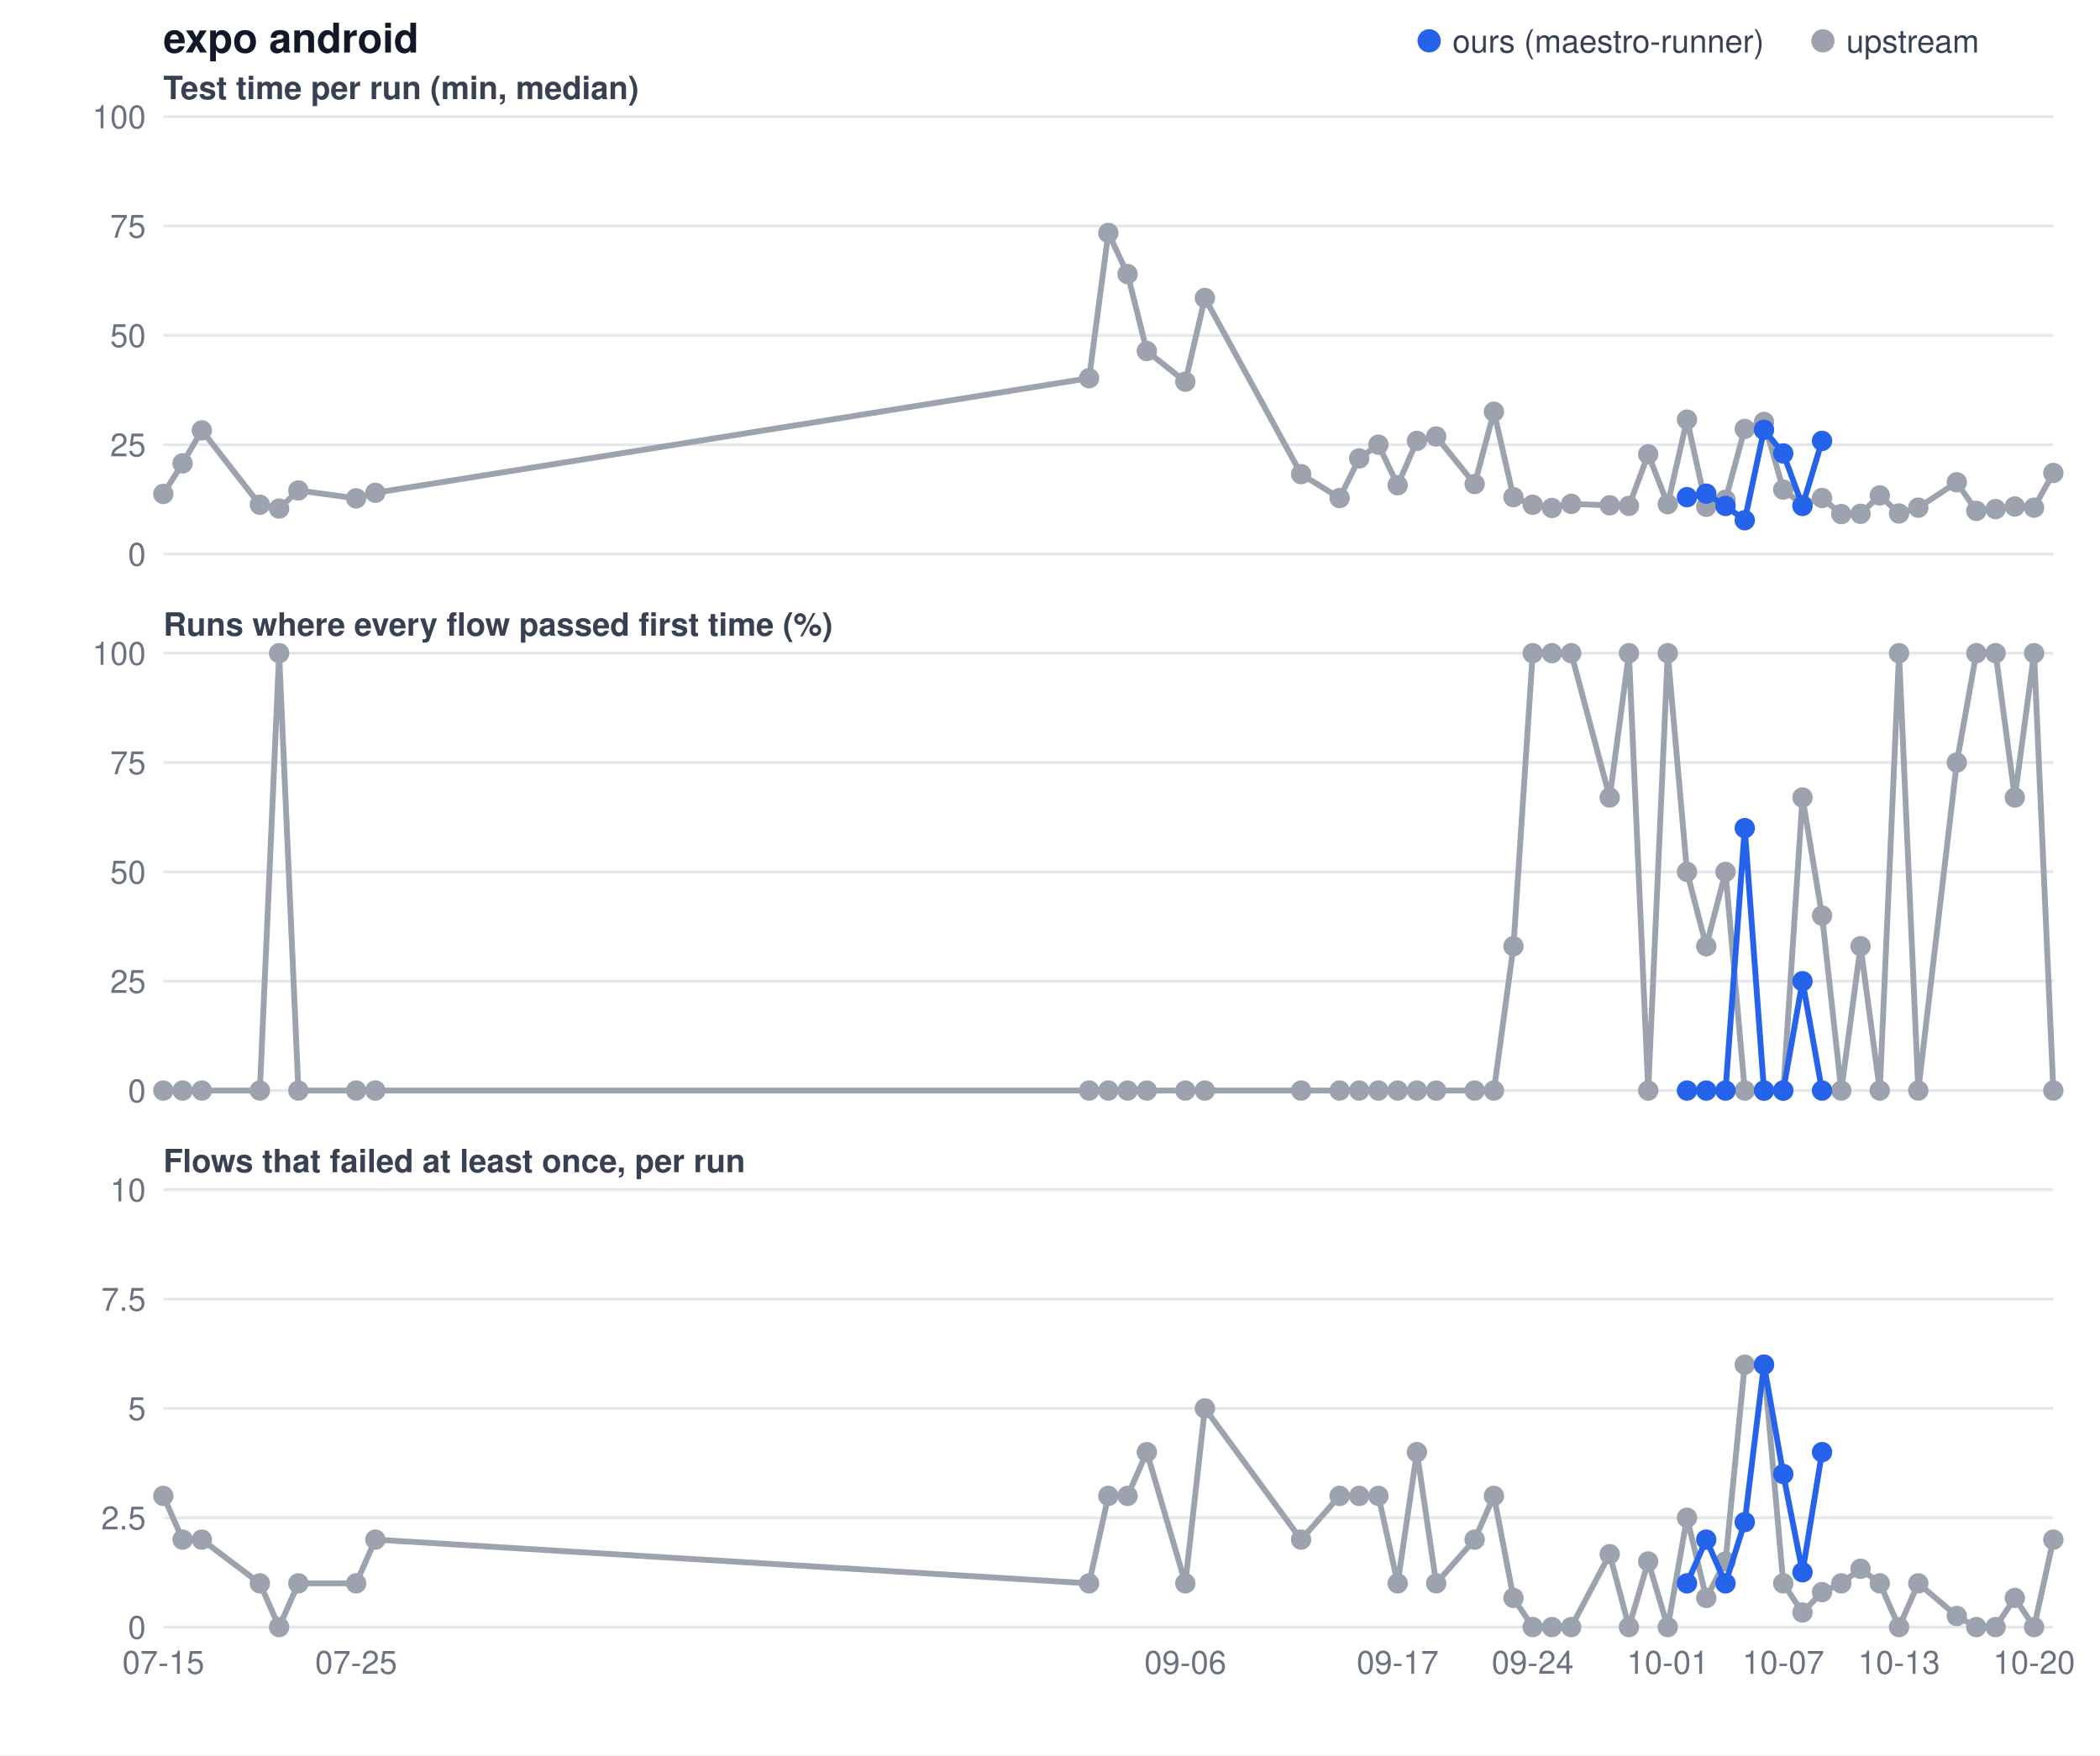
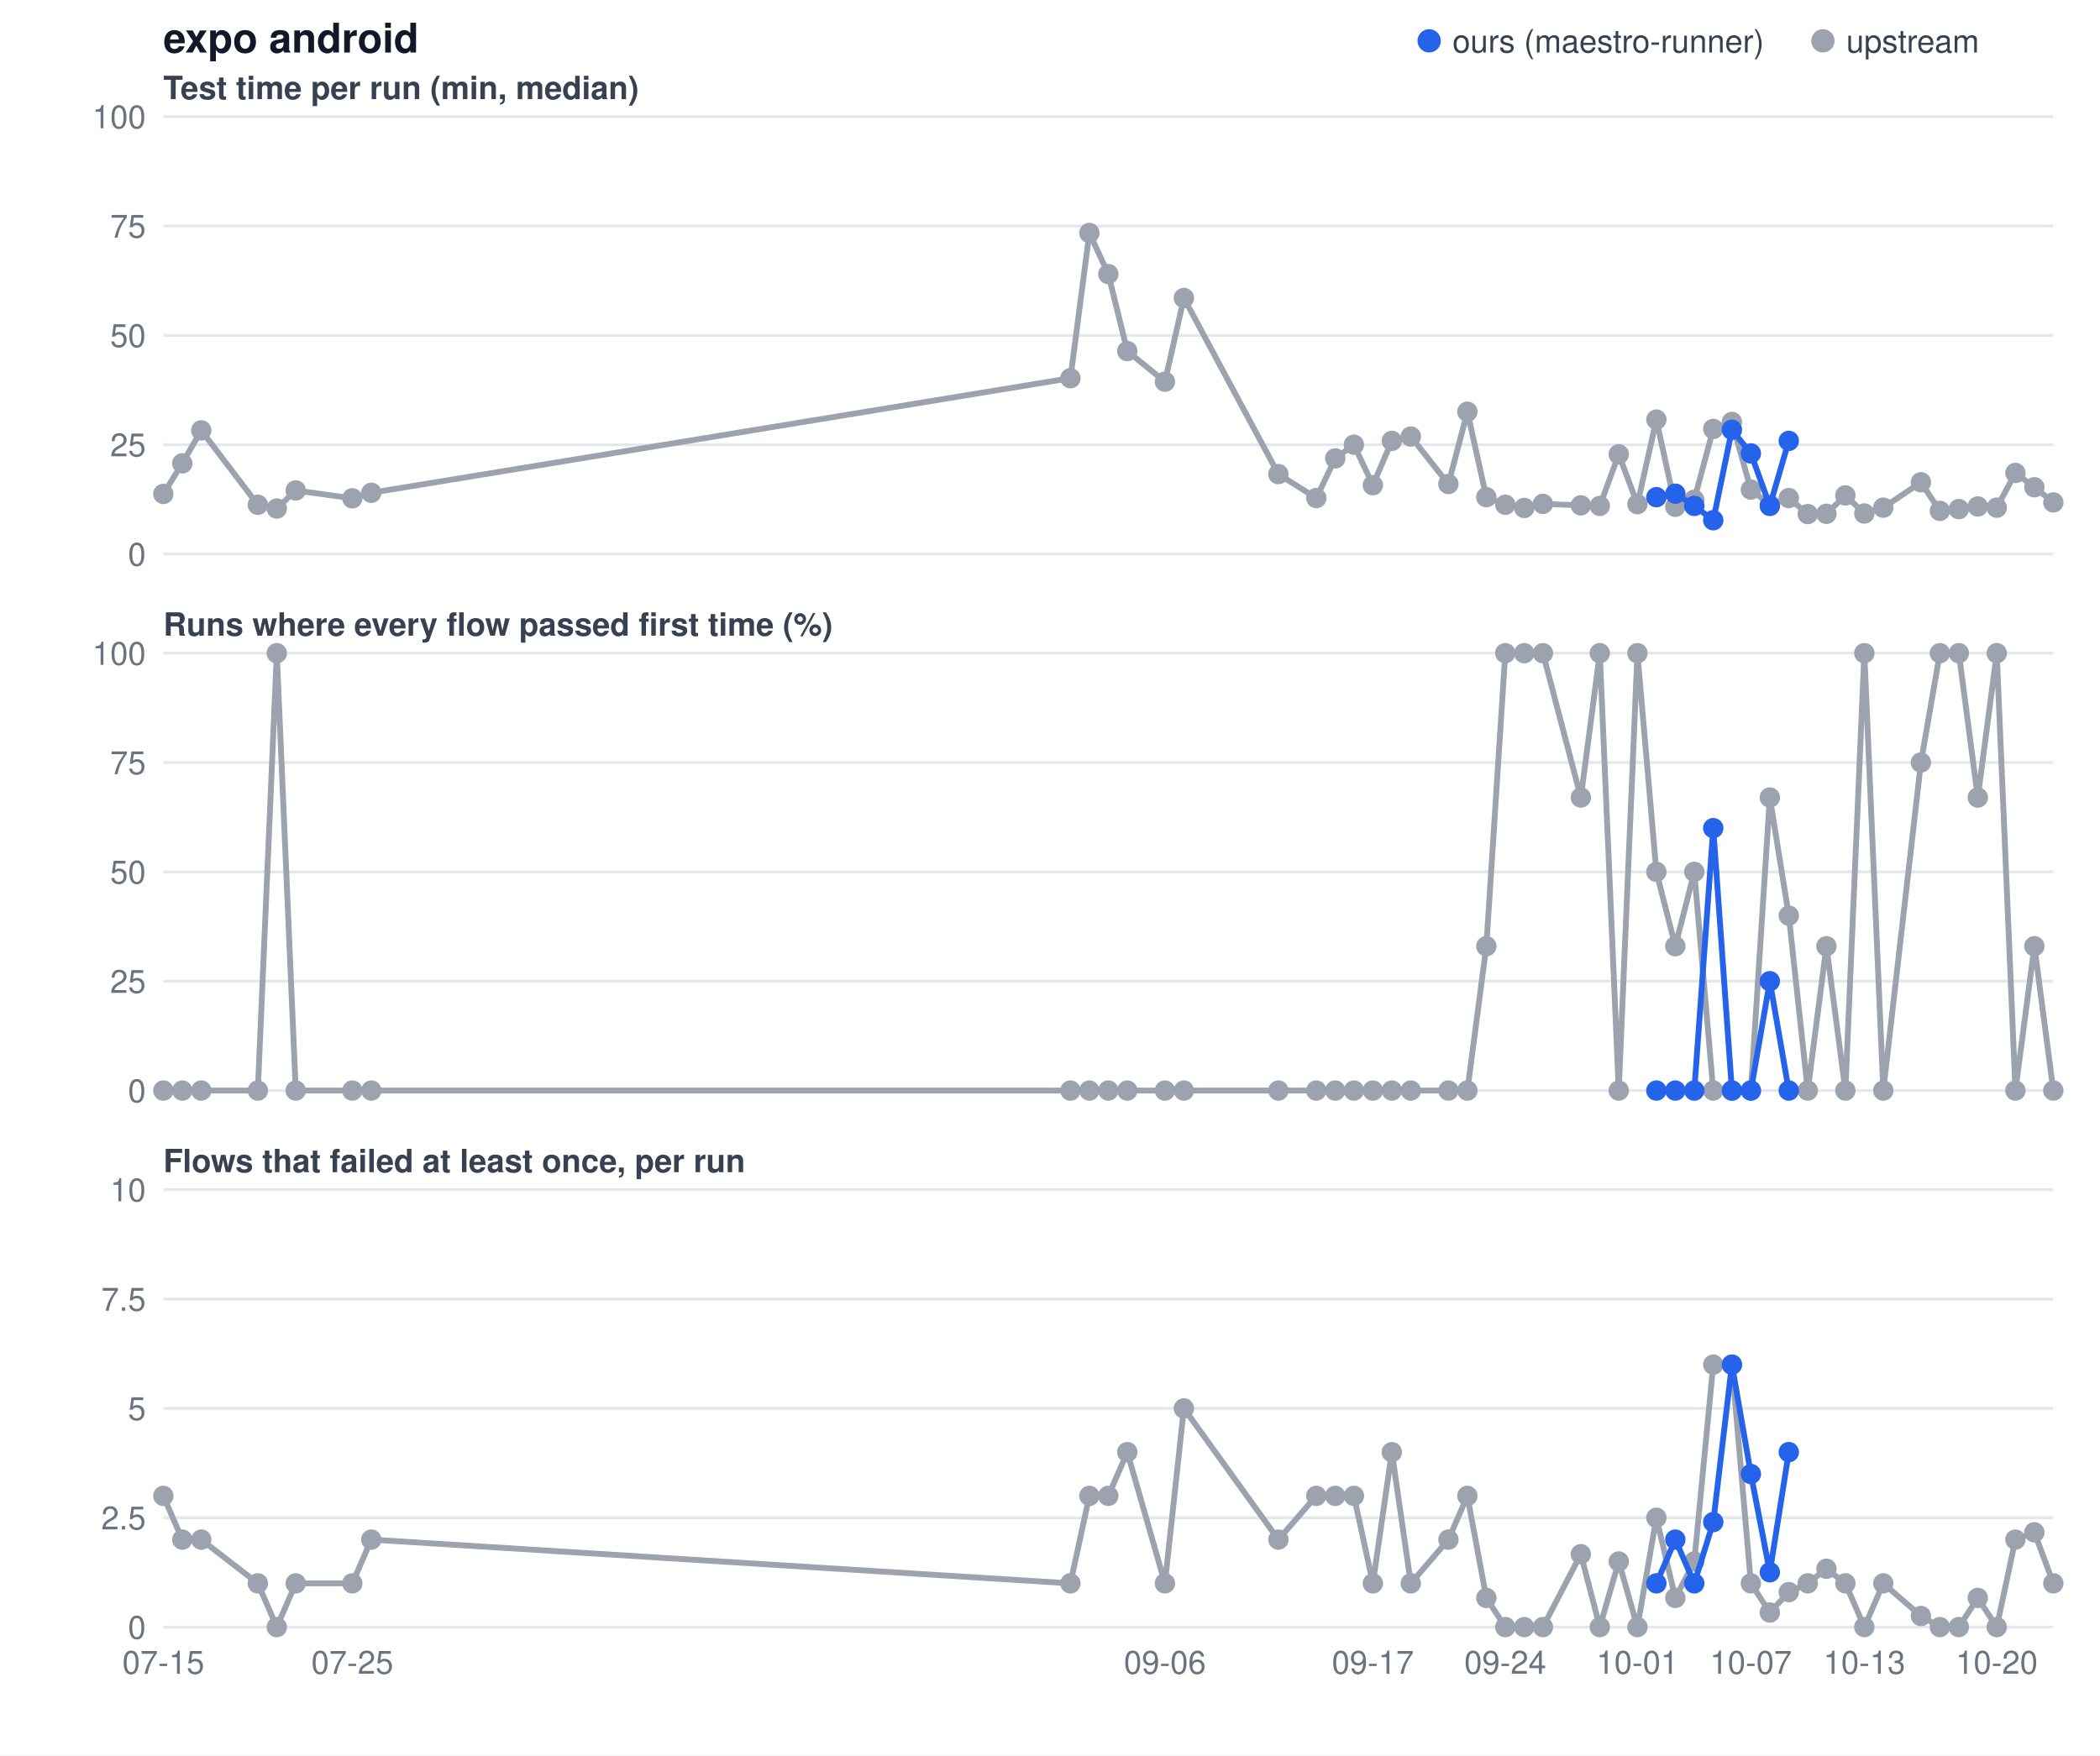
<svg xmlns="http://www.w3.org/2000/svg" width="720" height="602" font-family="-apple-system,Segoe UI,Helvetica,Arial,sans-serif" font-size="11">
  <rect width="100%" height="100%" fill="#ffffff" />
  <text x="56" y="18" font-size="14" font-weight="600" fill="#111827">expo android</text>
  <circle cx="490" cy="14" r="4" fill="#2563eb" />
  <text x="498" y="18" fill="#374151">ours (maestro-runner)</text>
  <circle cx="625" cy="14" r="4" fill="#9ca3af" />
  <text x="633" y="18" fill="#374151">upstream</text>
  <text x="56" y="34" fill="#374151" font-weight="600">Test time per run (min, median)</text>
  <line x1="56" x2="704" y1="190.0" y2="190.0" stroke="#e5e7eb" />
  <text x="50" y="194.0" text-anchor="end" fill="#6b7280">0</text>
  <line x1="56" x2="704" y1="152.5" y2="152.5" stroke="#e5e7eb" />
  <text x="50" y="156.5" text-anchor="end" fill="#6b7280">25</text>
  <line x1="56" x2="704" y1="115.0" y2="115.0" stroke="#e5e7eb" />
  <text x="50" y="119.0" text-anchor="end" fill="#6b7280">50</text>
  <line x1="56" x2="704" y1="77.5" y2="77.5" stroke="#e5e7eb" />
  <text x="50" y="81.5" text-anchor="end" fill="#6b7280">75</text>
  <line x1="56" x2="704" y1="40.0" y2="40.0" stroke="#e5e7eb" />
  <text x="50" y="44.0" text-anchor="end" fill="#6b7280">100</text>
-   <polyline fill="none" stroke="#9ca3af" stroke-width="2" points="56.0,169.4 62.6,158.9 69.2,147.6 89.1,173.1 95.7,174.4 102.3,168.2 122.1,170.9 128.7,169.0 373.4,129.7 380.0,79.9 386.6,94.0 393.2,120.4 406.4,130.9 413.1,102.2 446.1,162.6 459.3,170.8 466.0,157.2 472.6,152.5 479.2,166.4 485.8,151.2 492.4,149.7 505.6,166.0 512.2,141.2 518.9,170.5 525.5,173.1 532.1,174.2 538.7,172.8 551.9,173.3 558.5,173.5 565.1,155.8 571.8,172.9 578.4,143.9 585.0,173.8 591.6,171.4 598.2,147.1 604.8,144.7 611.4,167.9 618.0,173.1 624.7,170.8 631.3,176.3 637.9,176.2 644.5,169.9 651.1,176.1 657.7,174.1 670.9,165.4 677.6,175.2 684.2,174.6 690.8,173.7 697.4,174.1 704.0,162.2" />
+   <polyline fill="none" stroke="#9ca3af" stroke-width="2" points="56.0,169.4 62.5,158.9 69.0,147.6 88.4,173.1 94.9,174.4 101.4,168.2 120.8,170.9 127.3,169.0 367.0,129.7 373.5,79.9 380.0,94.0 386.5,120.4 399.4,130.9 405.9,102.2 438.3,162.6 451.3,170.8 457.8,157.2 464.2,152.5 470.7,166.4 477.2,151.2 483.7,149.7 496.6,166.0 503.1,141.2 509.6,170.5 516.1,173.1 522.6,174.2 529.0,172.8 542.0,173.3 548.5,173.5 555.0,155.8 561.4,172.9 567.9,143.9 574.4,173.8 580.9,171.4 587.4,147.1 593.8,144.7 600.3,167.9 606.8,173.1 613.3,170.8 619.8,176.3 626.2,176.2 632.7,169.9 639.2,176.1 645.7,174.1 658.6,165.4 665.1,175.2 671.6,174.6 678.1,173.7 684.6,174.1 691.0,162.2 697.5,167.1 704.0,172.3" />
  <circle cx="56.0" cy="169.4" r="3.5" fill="#9ca3af" />
-   <circle cx="62.6" cy="158.9" r="3.5" fill="#9ca3af" />
-   <circle cx="69.2" cy="147.6" r="3.5" fill="#9ca3af" />
-   <circle cx="89.1" cy="173.1" r="3.5" fill="#9ca3af" />
-   <circle cx="95.7" cy="174.4" r="3.5" fill="#9ca3af" />
-   <circle cx="102.3" cy="168.2" r="3.5" fill="#9ca3af" />
-   <circle cx="122.1" cy="170.9" r="3.5" fill="#9ca3af" />
-   <circle cx="128.7" cy="169.0" r="3.5" fill="#9ca3af" />
-   <circle cx="373.4" cy="129.7" r="3.5" fill="#9ca3af" />
-   <circle cx="380.0" cy="79.9" r="3.5" fill="#9ca3af" />
-   <circle cx="386.6" cy="94.0" r="3.5" fill="#9ca3af" />
-   <circle cx="393.2" cy="120.4" r="3.5" fill="#9ca3af" />
-   <circle cx="406.4" cy="130.9" r="3.5" fill="#9ca3af" />
-   <circle cx="413.1" cy="102.2" r="3.5" fill="#9ca3af" />
-   <circle cx="446.1" cy="162.6" r="3.5" fill="#9ca3af" />
-   <circle cx="459.3" cy="170.8" r="3.5" fill="#9ca3af" />
-   <circle cx="466.0" cy="157.2" r="3.5" fill="#9ca3af" />
-   <circle cx="472.6" cy="152.5" r="3.5" fill="#9ca3af" />
-   <circle cx="479.2" cy="166.4" r="3.5" fill="#9ca3af" />
-   <circle cx="485.8" cy="151.2" r="3.5" fill="#9ca3af" />
-   <circle cx="492.4" cy="149.7" r="3.5" fill="#9ca3af" />
-   <circle cx="505.6" cy="166.0" r="3.5" fill="#9ca3af" />
-   <circle cx="512.2" cy="141.2" r="3.5" fill="#9ca3af" />
-   <circle cx="518.9" cy="170.5" r="3.5" fill="#9ca3af" />
-   <circle cx="525.5" cy="173.1" r="3.5" fill="#9ca3af" />
-   <circle cx="532.1" cy="174.2" r="3.5" fill="#9ca3af" />
-   <circle cx="538.7" cy="172.8" r="3.5" fill="#9ca3af" />
-   <circle cx="551.9" cy="173.3" r="3.5" fill="#9ca3af" />
-   <circle cx="558.5" cy="173.5" r="3.5" fill="#9ca3af" />
-   <circle cx="565.1" cy="155.8" r="3.5" fill="#9ca3af" />
-   <circle cx="571.8" cy="172.9" r="3.5" fill="#9ca3af" />
-   <circle cx="578.4" cy="143.9" r="3.5" fill="#9ca3af" />
-   <circle cx="585.0" cy="173.8" r="3.5" fill="#9ca3af" />
-   <circle cx="591.6" cy="171.4" r="3.5" fill="#9ca3af" />
-   <circle cx="598.2" cy="147.1" r="3.5" fill="#9ca3af" />
-   <circle cx="604.8" cy="144.7" r="3.5" fill="#9ca3af" />
-   <circle cx="611.4" cy="167.9" r="3.5" fill="#9ca3af" />
-   <circle cx="618.0" cy="173.1" r="3.5" fill="#9ca3af" />
-   <circle cx="624.7" cy="170.8" r="3.5" fill="#9ca3af" />
-   <circle cx="631.3" cy="176.3" r="3.5" fill="#9ca3af" />
-   <circle cx="637.9" cy="176.2" r="3.5" fill="#9ca3af" />
-   <circle cx="644.5" cy="169.9" r="3.5" fill="#9ca3af" />
-   <circle cx="651.1" cy="176.1" r="3.5" fill="#9ca3af" />
-   <circle cx="657.7" cy="174.1" r="3.5" fill="#9ca3af" />
-   <circle cx="670.9" cy="165.4" r="3.5" fill="#9ca3af" />
-   <circle cx="677.6" cy="175.2" r="3.5" fill="#9ca3af" />
-   <circle cx="684.2" cy="174.6" r="3.5" fill="#9ca3af" />
-   <circle cx="690.8" cy="173.7" r="3.5" fill="#9ca3af" />
-   <circle cx="697.4" cy="174.1" r="3.5" fill="#9ca3af" />
-   <circle cx="704.0" cy="162.2" r="3.5" fill="#9ca3af" />
-   <polyline fill="none" stroke="#2563eb" stroke-width="2" points="578.4,170.5 585.0,169.3 591.6,173.5 598.2,178.4 604.8,147.4 611.4,155.5 618.0,173.5 624.7,151.2" />
-   <circle cx="578.4" cy="170.5" r="3.5" fill="#2563eb" />
-   <circle cx="585.0" cy="169.3" r="3.5" fill="#2563eb" />
-   <circle cx="591.6" cy="173.5" r="3.5" fill="#2563eb" />
-   <circle cx="598.2" cy="178.4" r="3.5" fill="#2563eb" />
-   <circle cx="604.8" cy="147.4" r="3.5" fill="#2563eb" />
-   <circle cx="611.4" cy="155.5" r="3.5" fill="#2563eb" />
-   <circle cx="618.0" cy="173.5" r="3.5" fill="#2563eb" />
-   <circle cx="624.7" cy="151.2" r="3.5" fill="#2563eb" />
+   <circle cx="62.5" cy="158.9" r="3.5" fill="#9ca3af" />
+   <circle cx="69.0" cy="147.6" r="3.5" fill="#9ca3af" />
+   <circle cx="88.4" cy="173.1" r="3.5" fill="#9ca3af" />
+   <circle cx="94.9" cy="174.4" r="3.5" fill="#9ca3af" />
+   <circle cx="101.4" cy="168.2" r="3.5" fill="#9ca3af" />
+   <circle cx="120.8" cy="170.9" r="3.5" fill="#9ca3af" />
+   <circle cx="127.3" cy="169.0" r="3.5" fill="#9ca3af" />
+   <circle cx="367.0" cy="129.7" r="3.5" fill="#9ca3af" />
+   <circle cx="373.5" cy="79.9" r="3.5" fill="#9ca3af" />
+   <circle cx="380.0" cy="94.0" r="3.5" fill="#9ca3af" />
+   <circle cx="386.5" cy="120.4" r="3.5" fill="#9ca3af" />
+   <circle cx="399.4" cy="130.9" r="3.5" fill="#9ca3af" />
+   <circle cx="405.9" cy="102.2" r="3.5" fill="#9ca3af" />
+   <circle cx="438.3" cy="162.6" r="3.5" fill="#9ca3af" />
+   <circle cx="451.3" cy="170.8" r="3.5" fill="#9ca3af" />
+   <circle cx="457.8" cy="157.2" r="3.5" fill="#9ca3af" />
+   <circle cx="464.2" cy="152.5" r="3.5" fill="#9ca3af" />
+   <circle cx="470.7" cy="166.4" r="3.5" fill="#9ca3af" />
+   <circle cx="477.2" cy="151.2" r="3.5" fill="#9ca3af" />
+   <circle cx="483.7" cy="149.7" r="3.5" fill="#9ca3af" />
+   <circle cx="496.6" cy="166.0" r="3.5" fill="#9ca3af" />
+   <circle cx="503.1" cy="141.2" r="3.5" fill="#9ca3af" />
+   <circle cx="509.6" cy="170.5" r="3.5" fill="#9ca3af" />
+   <circle cx="516.1" cy="173.1" r="3.5" fill="#9ca3af" />
+   <circle cx="522.6" cy="174.2" r="3.5" fill="#9ca3af" />
+   <circle cx="529.0" cy="172.8" r="3.5" fill="#9ca3af" />
+   <circle cx="542.0" cy="173.3" r="3.5" fill="#9ca3af" />
+   <circle cx="548.5" cy="173.5" r="3.5" fill="#9ca3af" />
+   <circle cx="555.0" cy="155.8" r="3.5" fill="#9ca3af" />
+   <circle cx="561.4" cy="172.9" r="3.5" fill="#9ca3af" />
+   <circle cx="567.9" cy="143.9" r="3.5" fill="#9ca3af" />
+   <circle cx="574.4" cy="173.8" r="3.5" fill="#9ca3af" />
+   <circle cx="580.9" cy="171.4" r="3.5" fill="#9ca3af" />
+   <circle cx="587.4" cy="147.1" r="3.5" fill="#9ca3af" />
+   <circle cx="593.8" cy="144.7" r="3.5" fill="#9ca3af" />
+   <circle cx="600.3" cy="167.9" r="3.5" fill="#9ca3af" />
+   <circle cx="606.8" cy="173.1" r="3.5" fill="#9ca3af" />
+   <circle cx="613.3" cy="170.8" r="3.5" fill="#9ca3af" />
+   <circle cx="619.8" cy="176.3" r="3.5" fill="#9ca3af" />
+   <circle cx="626.2" cy="176.2" r="3.5" fill="#9ca3af" />
+   <circle cx="632.7" cy="169.9" r="3.5" fill="#9ca3af" />
+   <circle cx="639.2" cy="176.1" r="3.5" fill="#9ca3af" />
+   <circle cx="645.7" cy="174.1" r="3.5" fill="#9ca3af" />
+   <circle cx="658.6" cy="165.4" r="3.5" fill="#9ca3af" />
+   <circle cx="665.1" cy="175.2" r="3.5" fill="#9ca3af" />
+   <circle cx="671.6" cy="174.6" r="3.5" fill="#9ca3af" />
+   <circle cx="678.1" cy="173.7" r="3.5" fill="#9ca3af" />
+   <circle cx="684.6" cy="174.1" r="3.5" fill="#9ca3af" />
+   <circle cx="691.0" cy="162.2" r="3.5" fill="#9ca3af" />
+   <circle cx="697.5" cy="167.1" r="3.5" fill="#9ca3af" />
+   <circle cx="704.0" cy="172.3" r="3.5" fill="#9ca3af" />
+   <polyline fill="none" stroke="#2563eb" stroke-width="2" points="567.9,170.5 574.4,169.3 580.9,173.5 587.4,178.4 593.8,147.4 600.3,155.5 606.8,173.5 613.3,151.2" />
+   <circle cx="567.9" cy="170.5" r="3.5" fill="#2563eb" />
+   <circle cx="574.4" cy="169.3" r="3.5" fill="#2563eb" />
+   <circle cx="580.9" cy="173.5" r="3.5" fill="#2563eb" />
+   <circle cx="587.4" cy="178.4" r="3.5" fill="#2563eb" />
+   <circle cx="593.8" cy="147.4" r="3.5" fill="#2563eb" />
+   <circle cx="600.3" cy="155.5" r="3.5" fill="#2563eb" />
+   <circle cx="606.8" cy="173.5" r="3.5" fill="#2563eb" />
+   <circle cx="613.3" cy="151.2" r="3.5" fill="#2563eb" />
  <text x="56" y="218" fill="#374151" font-weight="600">Runs where every flow passed first time (%)</text>
  <line x1="56" x2="704" y1="374.0" y2="374.0" stroke="#e5e7eb" />
  <text x="50" y="378.0" text-anchor="end" fill="#6b7280">0</text>
  <line x1="56" x2="704" y1="336.5" y2="336.5" stroke="#e5e7eb" />
  <text x="50" y="340.5" text-anchor="end" fill="#6b7280">25</text>
  <line x1="56" x2="704" y1="299.0" y2="299.0" stroke="#e5e7eb" />
  <text x="50" y="303.0" text-anchor="end" fill="#6b7280">50</text>
  <line x1="56" x2="704" y1="261.5" y2="261.5" stroke="#e5e7eb" />
  <text x="50" y="265.5" text-anchor="end" fill="#6b7280">75</text>
  <line x1="56" x2="704" y1="224.0" y2="224.0" stroke="#e5e7eb" />
  <text x="50" y="228.0" text-anchor="end" fill="#6b7280">100</text>
-   <polyline fill="none" stroke="#9ca3af" stroke-width="2" points="56.0,374.0 62.6,374.0 69.2,374.0 89.1,374.0 95.7,224.0 102.3,374.0 122.1,374.0 128.7,374.0 373.4,374.0 380.0,374.0 386.6,374.0 393.2,374.0 406.4,374.0 413.1,374.0 446.1,374.0 459.3,374.0 466.0,374.0 472.6,374.0 479.2,374.0 485.8,374.0 492.4,374.0 505.6,374.0 512.2,374.0 518.9,324.5 525.5,224.0 532.1,224.0 538.7,224.0 551.9,273.5 558.5,224.0 565.1,374.0 571.8,224.0 578.4,299.0 585.0,324.5 591.6,299.0 598.2,374.0 604.8,374.0 611.4,374.0 618.0,273.5 624.7,314.0 631.3,374.0 637.9,324.5 644.5,374.0 651.1,224.0 657.7,374.0 670.9,261.5 677.6,224.0 684.2,224.0 690.8,273.5 697.4,224.0 704.0,374.0" />
+   <polyline fill="none" stroke="#9ca3af" stroke-width="2" points="56.0,374.0 62.5,374.0 69.0,374.0 88.4,374.0 94.9,224.0 101.4,374.0 120.8,374.0 127.3,374.0 367.0,374.0 373.5,374.0 380.0,374.0 386.5,374.0 399.4,374.0 405.9,374.0 438.3,374.0 451.3,374.0 457.8,374.0 464.2,374.0 470.7,374.0 477.2,374.0 483.7,374.0 496.6,374.0 503.1,374.0 509.6,324.5 516.1,224.0 522.6,224.0 529.0,224.0 542.0,273.5 548.5,224.0 555.0,374.0 561.4,224.0 567.9,299.0 574.4,324.5 580.9,299.0 587.4,374.0 593.8,374.0 600.3,374.0 606.8,273.5 613.3,314.0 619.8,374.0 626.2,324.5 632.7,374.0 639.2,224.0 645.7,374.0 658.6,261.5 665.1,224.0 671.6,224.0 678.1,273.5 684.6,224.0 691.0,374.0 697.5,324.5 704.0,374.0" />
  <circle cx="56.0" cy="374.0" r="3.5" fill="#9ca3af" />
-   <circle cx="62.6" cy="374.0" r="3.5" fill="#9ca3af" />
-   <circle cx="69.2" cy="374.0" r="3.5" fill="#9ca3af" />
-   <circle cx="89.1" cy="374.0" r="3.5" fill="#9ca3af" />
-   <circle cx="95.7" cy="224.0" r="3.5" fill="#9ca3af" />
-   <circle cx="102.3" cy="374.0" r="3.5" fill="#9ca3af" />
-   <circle cx="122.1" cy="374.0" r="3.5" fill="#9ca3af" />
-   <circle cx="128.7" cy="374.0" r="3.5" fill="#9ca3af" />
-   <circle cx="373.4" cy="374.0" r="3.5" fill="#9ca3af" />
+   <circle cx="62.5" cy="374.0" r="3.5" fill="#9ca3af" />
+   <circle cx="69.0" cy="374.0" r="3.5" fill="#9ca3af" />
+   <circle cx="88.4" cy="374.0" r="3.5" fill="#9ca3af" />
+   <circle cx="94.9" cy="224.0" r="3.5" fill="#9ca3af" />
+   <circle cx="101.4" cy="374.0" r="3.5" fill="#9ca3af" />
+   <circle cx="120.8" cy="374.0" r="3.5" fill="#9ca3af" />
+   <circle cx="127.3" cy="374.0" r="3.5" fill="#9ca3af" />
+   <circle cx="367.0" cy="374.0" r="3.5" fill="#9ca3af" />
+   <circle cx="373.5" cy="374.0" r="3.5" fill="#9ca3af" />
  <circle cx="380.0" cy="374.0" r="3.5" fill="#9ca3af" />
-   <circle cx="386.6" cy="374.0" r="3.5" fill="#9ca3af" />
-   <circle cx="393.2" cy="374.0" r="3.5" fill="#9ca3af" />
-   <circle cx="406.4" cy="374.0" r="3.5" fill="#9ca3af" />
-   <circle cx="413.1" cy="374.0" r="3.5" fill="#9ca3af" />
-   <circle cx="446.1" cy="374.0" r="3.5" fill="#9ca3af" />
-   <circle cx="459.3" cy="374.0" r="3.5" fill="#9ca3af" />
-   <circle cx="466.0" cy="374.0" r="3.5" fill="#9ca3af" />
-   <circle cx="472.6" cy="374.0" r="3.5" fill="#9ca3af" />
-   <circle cx="479.2" cy="374.0" r="3.5" fill="#9ca3af" />
-   <circle cx="485.8" cy="374.0" r="3.5" fill="#9ca3af" />
-   <circle cx="492.4" cy="374.0" r="3.5" fill="#9ca3af" />
-   <circle cx="505.6" cy="374.0" r="3.5" fill="#9ca3af" />
-   <circle cx="512.2" cy="374.0" r="3.5" fill="#9ca3af" />
-   <circle cx="518.9" cy="324.5" r="3.5" fill="#9ca3af" />
-   <circle cx="525.5" cy="224.0" r="3.5" fill="#9ca3af" />
-   <circle cx="532.1" cy="224.0" r="3.5" fill="#9ca3af" />
-   <circle cx="538.7" cy="224.0" r="3.5" fill="#9ca3af" />
-   <circle cx="551.9" cy="273.5" r="3.5" fill="#9ca3af" />
-   <circle cx="558.5" cy="224.0" r="3.5" fill="#9ca3af" />
-   <circle cx="565.1" cy="374.0" r="3.5" fill="#9ca3af" />
-   <circle cx="571.8" cy="224.0" r="3.5" fill="#9ca3af" />
-   <circle cx="578.4" cy="299.0" r="3.5" fill="#9ca3af" />
-   <circle cx="585.0" cy="324.5" r="3.5" fill="#9ca3af" />
-   <circle cx="591.6" cy="299.0" r="3.5" fill="#9ca3af" />
-   <circle cx="598.2" cy="374.0" r="3.5" fill="#9ca3af" />
-   <circle cx="604.8" cy="374.0" r="3.5" fill="#9ca3af" />
-   <circle cx="611.4" cy="374.0" r="3.5" fill="#9ca3af" />
-   <circle cx="618.0" cy="273.5" r="3.5" fill="#9ca3af" />
-   <circle cx="624.7" cy="314.0" r="3.5" fill="#9ca3af" />
-   <circle cx="631.3" cy="374.0" r="3.5" fill="#9ca3af" />
-   <circle cx="637.9" cy="324.5" r="3.5" fill="#9ca3af" />
-   <circle cx="644.5" cy="374.0" r="3.5" fill="#9ca3af" />
-   <circle cx="651.1" cy="224.0" r="3.5" fill="#9ca3af" />
-   <circle cx="657.7" cy="374.0" r="3.5" fill="#9ca3af" />
-   <circle cx="670.9" cy="261.5" r="3.5" fill="#9ca3af" />
-   <circle cx="677.6" cy="224.0" r="3.5" fill="#9ca3af" />
-   <circle cx="684.2" cy="224.0" r="3.5" fill="#9ca3af" />
-   <circle cx="690.8" cy="273.5" r="3.5" fill="#9ca3af" />
-   <circle cx="697.4" cy="224.0" r="3.5" fill="#9ca3af" />
+   <circle cx="386.5" cy="374.0" r="3.5" fill="#9ca3af" />
+   <circle cx="399.4" cy="374.0" r="3.5" fill="#9ca3af" />
+   <circle cx="405.9" cy="374.0" r="3.5" fill="#9ca3af" />
+   <circle cx="438.3" cy="374.0" r="3.5" fill="#9ca3af" />
+   <circle cx="451.3" cy="374.0" r="3.5" fill="#9ca3af" />
+   <circle cx="457.8" cy="374.0" r="3.5" fill="#9ca3af" />
+   <circle cx="464.2" cy="374.0" r="3.5" fill="#9ca3af" />
+   <circle cx="470.7" cy="374.0" r="3.5" fill="#9ca3af" />
+   <circle cx="477.2" cy="374.0" r="3.5" fill="#9ca3af" />
+   <circle cx="483.7" cy="374.0" r="3.5" fill="#9ca3af" />
+   <circle cx="496.6" cy="374.0" r="3.5" fill="#9ca3af" />
+   <circle cx="503.1" cy="374.0" r="3.5" fill="#9ca3af" />
+   <circle cx="509.6" cy="324.5" r="3.5" fill="#9ca3af" />
+   <circle cx="516.1" cy="224.0" r="3.5" fill="#9ca3af" />
+   <circle cx="522.6" cy="224.0" r="3.5" fill="#9ca3af" />
+   <circle cx="529.0" cy="224.0" r="3.5" fill="#9ca3af" />
+   <circle cx="542.0" cy="273.5" r="3.5" fill="#9ca3af" />
+   <circle cx="548.5" cy="224.0" r="3.5" fill="#9ca3af" />
+   <circle cx="555.0" cy="374.0" r="3.5" fill="#9ca3af" />
+   <circle cx="561.4" cy="224.0" r="3.5" fill="#9ca3af" />
+   <circle cx="567.9" cy="299.0" r="3.5" fill="#9ca3af" />
+   <circle cx="574.4" cy="324.5" r="3.5" fill="#9ca3af" />
+   <circle cx="580.9" cy="299.0" r="3.5" fill="#9ca3af" />
+   <circle cx="587.4" cy="374.0" r="3.5" fill="#9ca3af" />
+   <circle cx="593.8" cy="374.0" r="3.5" fill="#9ca3af" />
+   <circle cx="600.3" cy="374.0" r="3.5" fill="#9ca3af" />
+   <circle cx="606.8" cy="273.5" r="3.5" fill="#9ca3af" />
+   <circle cx="613.3" cy="314.0" r="3.5" fill="#9ca3af" />
+   <circle cx="619.8" cy="374.0" r="3.5" fill="#9ca3af" />
+   <circle cx="626.2" cy="324.5" r="3.5" fill="#9ca3af" />
+   <circle cx="632.7" cy="374.0" r="3.5" fill="#9ca3af" />
+   <circle cx="639.2" cy="224.0" r="3.5" fill="#9ca3af" />
+   <circle cx="645.7" cy="374.0" r="3.5" fill="#9ca3af" />
+   <circle cx="658.6" cy="261.5" r="3.5" fill="#9ca3af" />
+   <circle cx="665.1" cy="224.0" r="3.5" fill="#9ca3af" />
+   <circle cx="671.6" cy="224.0" r="3.5" fill="#9ca3af" />
+   <circle cx="678.1" cy="273.5" r="3.5" fill="#9ca3af" />
+   <circle cx="684.6" cy="224.0" r="3.5" fill="#9ca3af" />
+   <circle cx="691.0" cy="374.0" r="3.5" fill="#9ca3af" />
+   <circle cx="697.5" cy="324.5" r="3.5" fill="#9ca3af" />
  <circle cx="704.0" cy="374.0" r="3.5" fill="#9ca3af" />
-   <polyline fill="none" stroke="#2563eb" stroke-width="2" points="578.4,374.0 585.0,374.0 591.6,374.0 598.2,284.0 604.8,374.0 611.4,374.0 618.0,336.5 624.7,374.0" />
-   <circle cx="578.4" cy="374.0" r="3.5" fill="#2563eb" />
-   <circle cx="585.0" cy="374.0" r="3.5" fill="#2563eb" />
-   <circle cx="591.6" cy="374.0" r="3.5" fill="#2563eb" />
-   <circle cx="598.2" cy="284.0" r="3.5" fill="#2563eb" />
-   <circle cx="604.8" cy="374.0" r="3.5" fill="#2563eb" />
-   <circle cx="611.4" cy="374.0" r="3.5" fill="#2563eb" />
-   <circle cx="618.0" cy="336.5" r="3.5" fill="#2563eb" />
-   <circle cx="624.7" cy="374.0" r="3.5" fill="#2563eb" />
+   <polyline fill="none" stroke="#2563eb" stroke-width="2" points="567.9,374.0 574.4,374.0 580.9,374.0 587.4,284.0 593.8,374.0 600.3,374.0 606.8,336.5 613.3,374.0" />
+   <circle cx="567.9" cy="374.0" r="3.5" fill="#2563eb" />
+   <circle cx="574.4" cy="374.0" r="3.5" fill="#2563eb" />
+   <circle cx="580.9" cy="374.0" r="3.5" fill="#2563eb" />
+   <circle cx="587.4" cy="284.0" r="3.5" fill="#2563eb" />
+   <circle cx="593.8" cy="374.0" r="3.5" fill="#2563eb" />
+   <circle cx="600.3" cy="374.0" r="3.5" fill="#2563eb" />
+   <circle cx="606.8" cy="336.5" r="3.5" fill="#2563eb" />
+   <circle cx="613.3" cy="374.0" r="3.5" fill="#2563eb" />
  <text x="56" y="402" fill="#374151" font-weight="600">Flows that failed at least once, per run</text>
  <line x1="56" x2="704" y1="558.0" y2="558.0" stroke="#e5e7eb" />
  <text x="50" y="562.0" text-anchor="end" fill="#6b7280">0</text>
  <line x1="56" x2="704" y1="520.5" y2="520.5" stroke="#e5e7eb" />
  <text x="50" y="524.5" text-anchor="end" fill="#6b7280">2.5</text>
  <line x1="56" x2="704" y1="483.0" y2="483.0" stroke="#e5e7eb" />
  <text x="50" y="487.0" text-anchor="end" fill="#6b7280">5</text>
  <line x1="56" x2="704" y1="445.5" y2="445.5" stroke="#e5e7eb" />
  <text x="50" y="449.5" text-anchor="end" fill="#6b7280">7.5</text>
  <line x1="56" x2="704" y1="408.0" y2="408.0" stroke="#e5e7eb" />
  <text x="50" y="412.0" text-anchor="end" fill="#6b7280">10</text>
-   <polyline fill="none" stroke="#9ca3af" stroke-width="2" points="56.0,513.0 62.6,528.0 69.2,528.0 89.1,543.0 95.7,558.0 102.3,543.0 122.1,543.0 128.7,528.0 373.4,543.0 380.0,513.0 386.6,513.0 393.2,498.0 406.4,543.0 413.1,483.0 446.1,528.0 459.3,513.0 466.0,513.0 472.6,513.0 479.2,543.0 485.8,498.0 492.4,543.0 505.6,528.0 512.2,513.0 518.9,548.0 525.5,558.0 532.1,558.0 538.7,558.0 551.9,533.0 558.5,558.0 565.1,535.5 571.8,558.0 578.4,520.5 585.0,548.0 591.6,535.5 598.2,468.0 604.8,468.0 611.4,543.0 618.0,553.0 624.7,546.0 631.3,543.0 637.9,538.0 644.5,543.0 651.1,558.0 657.7,543.0 670.9,554.2 677.6,558.0 684.2,558.0 690.8,548.0 697.4,558.0 704.0,528.0" />
+   <polyline fill="none" stroke="#9ca3af" stroke-width="2" points="56.0,513.0 62.5,528.0 69.0,528.0 88.4,543.0 94.9,558.0 101.4,543.0 120.8,543.0 127.3,528.0 367.0,543.0 373.5,513.0 380.0,513.0 386.5,498.0 399.4,543.0 405.9,483.0 438.3,528.0 451.3,513.0 457.8,513.0 464.2,513.0 470.7,543.0 477.2,498.0 483.7,543.0 496.6,528.0 503.1,513.0 509.6,548.0 516.1,558.0 522.6,558.0 529.0,558.0 542.0,533.0 548.5,558.0 555.0,535.5 561.4,558.0 567.9,520.5 574.4,548.0 580.9,535.5 587.4,468.0 593.8,468.0 600.3,543.0 606.8,553.0 613.3,546.0 619.8,543.0 626.2,538.0 632.7,543.0 639.2,558.0 645.7,543.0 658.6,554.2 665.1,558.0 671.6,558.0 678.1,548.0 684.6,558.0 691.0,528.0 697.5,525.5 704.0,543.0" />
  <circle cx="56.0" cy="513.0" r="3.5" fill="#9ca3af" />
-   <circle cx="62.6" cy="528.0" r="3.5" fill="#9ca3af" />
-   <circle cx="69.2" cy="528.0" r="3.5" fill="#9ca3af" />
-   <circle cx="89.1" cy="543.0" r="3.5" fill="#9ca3af" />
-   <circle cx="95.7" cy="558.0" r="3.5" fill="#9ca3af" />
-   <circle cx="102.3" cy="543.0" r="3.5" fill="#9ca3af" />
-   <circle cx="122.1" cy="543.0" r="3.5" fill="#9ca3af" />
-   <circle cx="128.7" cy="528.0" r="3.5" fill="#9ca3af" />
-   <circle cx="373.4" cy="543.0" r="3.5" fill="#9ca3af" />
+   <circle cx="62.5" cy="528.0" r="3.5" fill="#9ca3af" />
+   <circle cx="69.0" cy="528.0" r="3.5" fill="#9ca3af" />
+   <circle cx="88.4" cy="543.0" r="3.5" fill="#9ca3af" />
+   <circle cx="94.9" cy="558.0" r="3.5" fill="#9ca3af" />
+   <circle cx="101.4" cy="543.0" r="3.5" fill="#9ca3af" />
+   <circle cx="120.8" cy="543.0" r="3.5" fill="#9ca3af" />
+   <circle cx="127.3" cy="528.0" r="3.5" fill="#9ca3af" />
+   <circle cx="367.0" cy="543.0" r="3.5" fill="#9ca3af" />
+   <circle cx="373.5" cy="513.0" r="3.5" fill="#9ca3af" />
  <circle cx="380.0" cy="513.0" r="3.5" fill="#9ca3af" />
-   <circle cx="386.6" cy="513.0" r="3.5" fill="#9ca3af" />
-   <circle cx="393.2" cy="498.0" r="3.5" fill="#9ca3af" />
-   <circle cx="406.4" cy="543.0" r="3.5" fill="#9ca3af" />
-   <circle cx="413.1" cy="483.0" r="3.5" fill="#9ca3af" />
-   <circle cx="446.1" cy="528.0" r="3.5" fill="#9ca3af" />
-   <circle cx="459.3" cy="513.0" r="3.5" fill="#9ca3af" />
-   <circle cx="466.0" cy="513.0" r="3.5" fill="#9ca3af" />
-   <circle cx="472.6" cy="513.0" r="3.5" fill="#9ca3af" />
-   <circle cx="479.2" cy="543.0" r="3.5" fill="#9ca3af" />
-   <circle cx="485.8" cy="498.0" r="3.5" fill="#9ca3af" />
-   <circle cx="492.4" cy="543.0" r="3.5" fill="#9ca3af" />
-   <circle cx="505.6" cy="528.0" r="3.5" fill="#9ca3af" />
-   <circle cx="512.2" cy="513.0" r="3.5" fill="#9ca3af" />
-   <circle cx="518.9" cy="548.0" r="3.5" fill="#9ca3af" />
-   <circle cx="525.5" cy="558.0" r="3.5" fill="#9ca3af" />
-   <circle cx="532.1" cy="558.0" r="3.5" fill="#9ca3af" />
-   <circle cx="538.7" cy="558.0" r="3.5" fill="#9ca3af" />
-   <circle cx="551.9" cy="533.0" r="3.5" fill="#9ca3af" />
-   <circle cx="558.5" cy="558.0" r="3.5" fill="#9ca3af" />
-   <circle cx="565.1" cy="535.5" r="3.5" fill="#9ca3af" />
-   <circle cx="571.8" cy="558.0" r="3.5" fill="#9ca3af" />
-   <circle cx="578.4" cy="520.5" r="3.5" fill="#9ca3af" />
-   <circle cx="585.0" cy="548.0" r="3.5" fill="#9ca3af" />
-   <circle cx="591.6" cy="535.5" r="3.5" fill="#9ca3af" />
-   <circle cx="598.2" cy="468.0" r="3.5" fill="#9ca3af" />
-   <circle cx="604.8" cy="468.0" r="3.5" fill="#9ca3af" />
-   <circle cx="611.4" cy="543.0" r="3.5" fill="#9ca3af" />
-   <circle cx="618.0" cy="553.0" r="3.5" fill="#9ca3af" />
-   <circle cx="624.7" cy="546.0" r="3.5" fill="#9ca3af" />
-   <circle cx="631.3" cy="543.0" r="3.5" fill="#9ca3af" />
-   <circle cx="637.9" cy="538.0" r="3.5" fill="#9ca3af" />
-   <circle cx="644.5" cy="543.0" r="3.5" fill="#9ca3af" />
-   <circle cx="651.1" cy="558.0" r="3.5" fill="#9ca3af" />
-   <circle cx="657.7" cy="543.0" r="3.5" fill="#9ca3af" />
-   <circle cx="670.9" cy="554.2" r="3.5" fill="#9ca3af" />
-   <circle cx="677.6" cy="558.0" r="3.5" fill="#9ca3af" />
-   <circle cx="684.2" cy="558.0" r="3.5" fill="#9ca3af" />
-   <circle cx="690.8" cy="548.0" r="3.5" fill="#9ca3af" />
-   <circle cx="697.4" cy="558.0" r="3.5" fill="#9ca3af" />
-   <circle cx="704.0" cy="528.0" r="3.5" fill="#9ca3af" />
-   <polyline fill="none" stroke="#2563eb" stroke-width="2" points="578.4,543.0 585.0,528.0 591.6,543.0 598.2,522.0 604.8,468.0 611.4,505.5 618.0,539.2 624.7,498.0" />
-   <circle cx="578.4" cy="543.0" r="3.5" fill="#2563eb" />
-   <circle cx="585.0" cy="528.0" r="3.5" fill="#2563eb" />
-   <circle cx="591.6" cy="543.0" r="3.5" fill="#2563eb" />
-   <circle cx="598.2" cy="522.0" r="3.5" fill="#2563eb" />
-   <circle cx="604.8" cy="468.0" r="3.5" fill="#2563eb" />
-   <circle cx="611.4" cy="505.5" r="3.5" fill="#2563eb" />
-   <circle cx="618.0" cy="539.2" r="3.5" fill="#2563eb" />
-   <circle cx="624.7" cy="498.0" r="3.5" fill="#2563eb" />
+   <circle cx="386.5" cy="498.0" r="3.5" fill="#9ca3af" />
+   <circle cx="399.4" cy="543.0" r="3.5" fill="#9ca3af" />
+   <circle cx="405.9" cy="483.0" r="3.5" fill="#9ca3af" />
+   <circle cx="438.3" cy="528.0" r="3.5" fill="#9ca3af" />
+   <circle cx="451.3" cy="513.0" r="3.5" fill="#9ca3af" />
+   <circle cx="457.8" cy="513.0" r="3.5" fill="#9ca3af" />
+   <circle cx="464.2" cy="513.0" r="3.5" fill="#9ca3af" />
+   <circle cx="470.7" cy="543.0" r="3.5" fill="#9ca3af" />
+   <circle cx="477.2" cy="498.0" r="3.5" fill="#9ca3af" />
+   <circle cx="483.7" cy="543.0" r="3.5" fill="#9ca3af" />
+   <circle cx="496.6" cy="528.0" r="3.5" fill="#9ca3af" />
+   <circle cx="503.1" cy="513.0" r="3.5" fill="#9ca3af" />
+   <circle cx="509.6" cy="548.0" r="3.5" fill="#9ca3af" />
+   <circle cx="516.1" cy="558.0" r="3.5" fill="#9ca3af" />
+   <circle cx="522.6" cy="558.0" r="3.5" fill="#9ca3af" />
+   <circle cx="529.0" cy="558.0" r="3.5" fill="#9ca3af" />
+   <circle cx="542.0" cy="533.0" r="3.5" fill="#9ca3af" />
+   <circle cx="548.5" cy="558.0" r="3.5" fill="#9ca3af" />
+   <circle cx="555.0" cy="535.5" r="3.5" fill="#9ca3af" />
+   <circle cx="561.4" cy="558.0" r="3.5" fill="#9ca3af" />
+   <circle cx="567.9" cy="520.5" r="3.5" fill="#9ca3af" />
+   <circle cx="574.4" cy="548.0" r="3.5" fill="#9ca3af" />
+   <circle cx="580.9" cy="535.5" r="3.5" fill="#9ca3af" />
+   <circle cx="587.4" cy="468.0" r="3.5" fill="#9ca3af" />
+   <circle cx="593.8" cy="468.0" r="3.5" fill="#9ca3af" />
+   <circle cx="600.3" cy="543.0" r="3.5" fill="#9ca3af" />
+   <circle cx="606.8" cy="553.0" r="3.5" fill="#9ca3af" />
+   <circle cx="613.3" cy="546.0" r="3.5" fill="#9ca3af" />
+   <circle cx="619.8" cy="543.0" r="3.5" fill="#9ca3af" />
+   <circle cx="626.2" cy="538.0" r="3.5" fill="#9ca3af" />
+   <circle cx="632.7" cy="543.0" r="3.5" fill="#9ca3af" />
+   <circle cx="639.2" cy="558.0" r="3.5" fill="#9ca3af" />
+   <circle cx="645.7" cy="543.0" r="3.5" fill="#9ca3af" />
+   <circle cx="658.6" cy="554.2" r="3.5" fill="#9ca3af" />
+   <circle cx="665.1" cy="558.0" r="3.5" fill="#9ca3af" />
+   <circle cx="671.6" cy="558.0" r="3.5" fill="#9ca3af" />
+   <circle cx="678.1" cy="548.0" r="3.5" fill="#9ca3af" />
+   <circle cx="684.6" cy="558.0" r="3.5" fill="#9ca3af" />
+   <circle cx="691.0" cy="528.0" r="3.5" fill="#9ca3af" />
+   <circle cx="697.5" cy="525.5" r="3.5" fill="#9ca3af" />
+   <circle cx="704.0" cy="543.0" r="3.5" fill="#9ca3af" />
+   <polyline fill="none" stroke="#2563eb" stroke-width="2" points="567.9,543.0 574.4,528.0 580.9,543.0 587.4,522.0 593.8,468.0 600.3,505.5 606.8,539.2 613.3,498.0" />
+   <circle cx="567.9" cy="543.0" r="3.5" fill="#2563eb" />
+   <circle cx="574.4" cy="528.0" r="3.5" fill="#2563eb" />
+   <circle cx="580.9" cy="543.0" r="3.5" fill="#2563eb" />
+   <circle cx="587.4" cy="522.0" r="3.5" fill="#2563eb" />
+   <circle cx="593.8" cy="468.0" r="3.5" fill="#2563eb" />
+   <circle cx="600.3" cy="505.5" r="3.5" fill="#2563eb" />
+   <circle cx="606.8" cy="539.2" r="3.5" fill="#2563eb" />
+   <circle cx="613.3" cy="498.0" r="3.5" fill="#2563eb" />
  <text x="56.0" y="574" text-anchor="middle" fill="#6b7280">07-15</text>
-   <text x="122.1" y="574" text-anchor="middle" fill="#6b7280">07-25</text>
-   <text x="406.4" y="574" text-anchor="middle" fill="#6b7280">09-06</text>
-   <text x="479.2" y="574" text-anchor="middle" fill="#6b7280">09-17</text>
-   <text x="525.5" y="574" text-anchor="middle" fill="#6b7280">09-24</text>
-   <text x="571.8" y="574" text-anchor="middle" fill="#6b7280">10-01</text>
-   <text x="611.4" y="574" text-anchor="middle" fill="#6b7280">10-07</text>
-   <text x="651.1" y="574" text-anchor="middle" fill="#6b7280">10-13</text>
-   <text x="697.4" y="574" text-anchor="middle" fill="#6b7280">10-20</text>
+   <text x="120.8" y="574" text-anchor="middle" fill="#6b7280">07-25</text>
+   <text x="399.4" y="574" text-anchor="middle" fill="#6b7280">09-06</text>
+   <text x="470.7" y="574" text-anchor="middle" fill="#6b7280">09-17</text>
+   <text x="516.1" y="574" text-anchor="middle" fill="#6b7280">09-24</text>
+   <text x="561.4" y="574" text-anchor="middle" fill="#6b7280">10-01</text>
+   <text x="600.3" y="574" text-anchor="middle" fill="#6b7280">10-07</text>
+   <text x="639.2" y="574" text-anchor="middle" fill="#6b7280">10-13</text>
+   <text x="684.6" y="574" text-anchor="middle" fill="#6b7280">10-20</text>
</svg>
